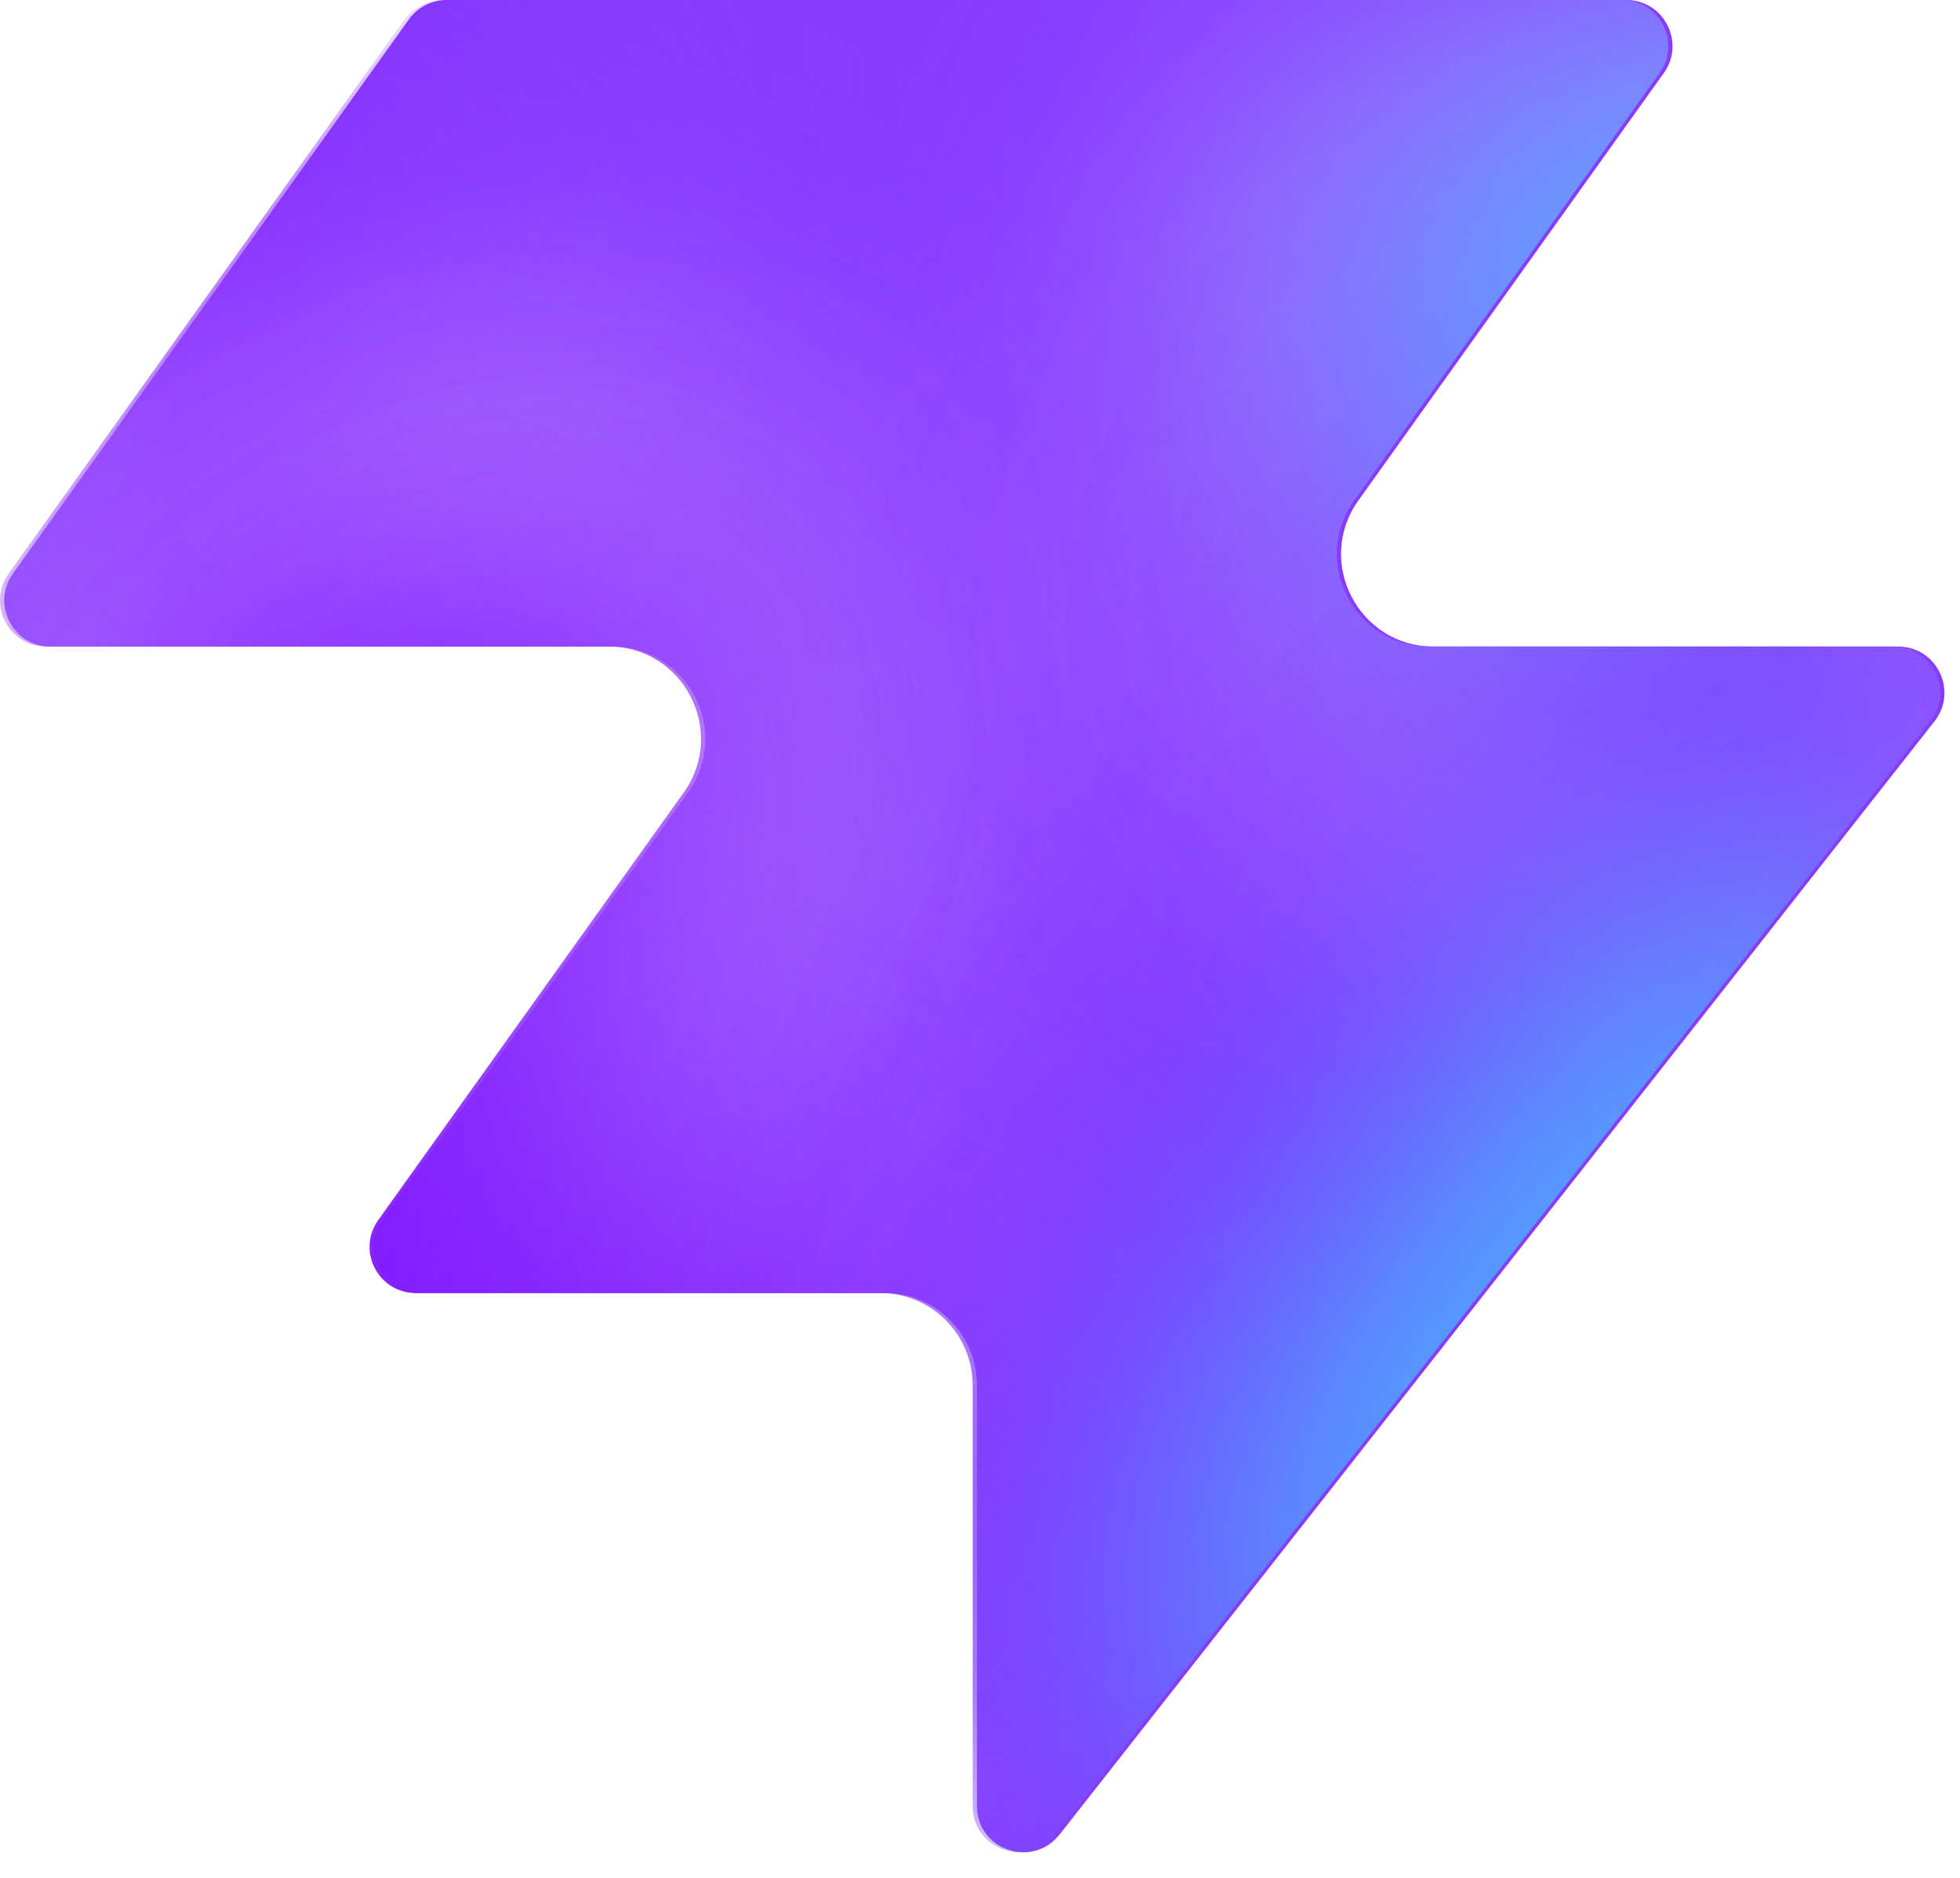
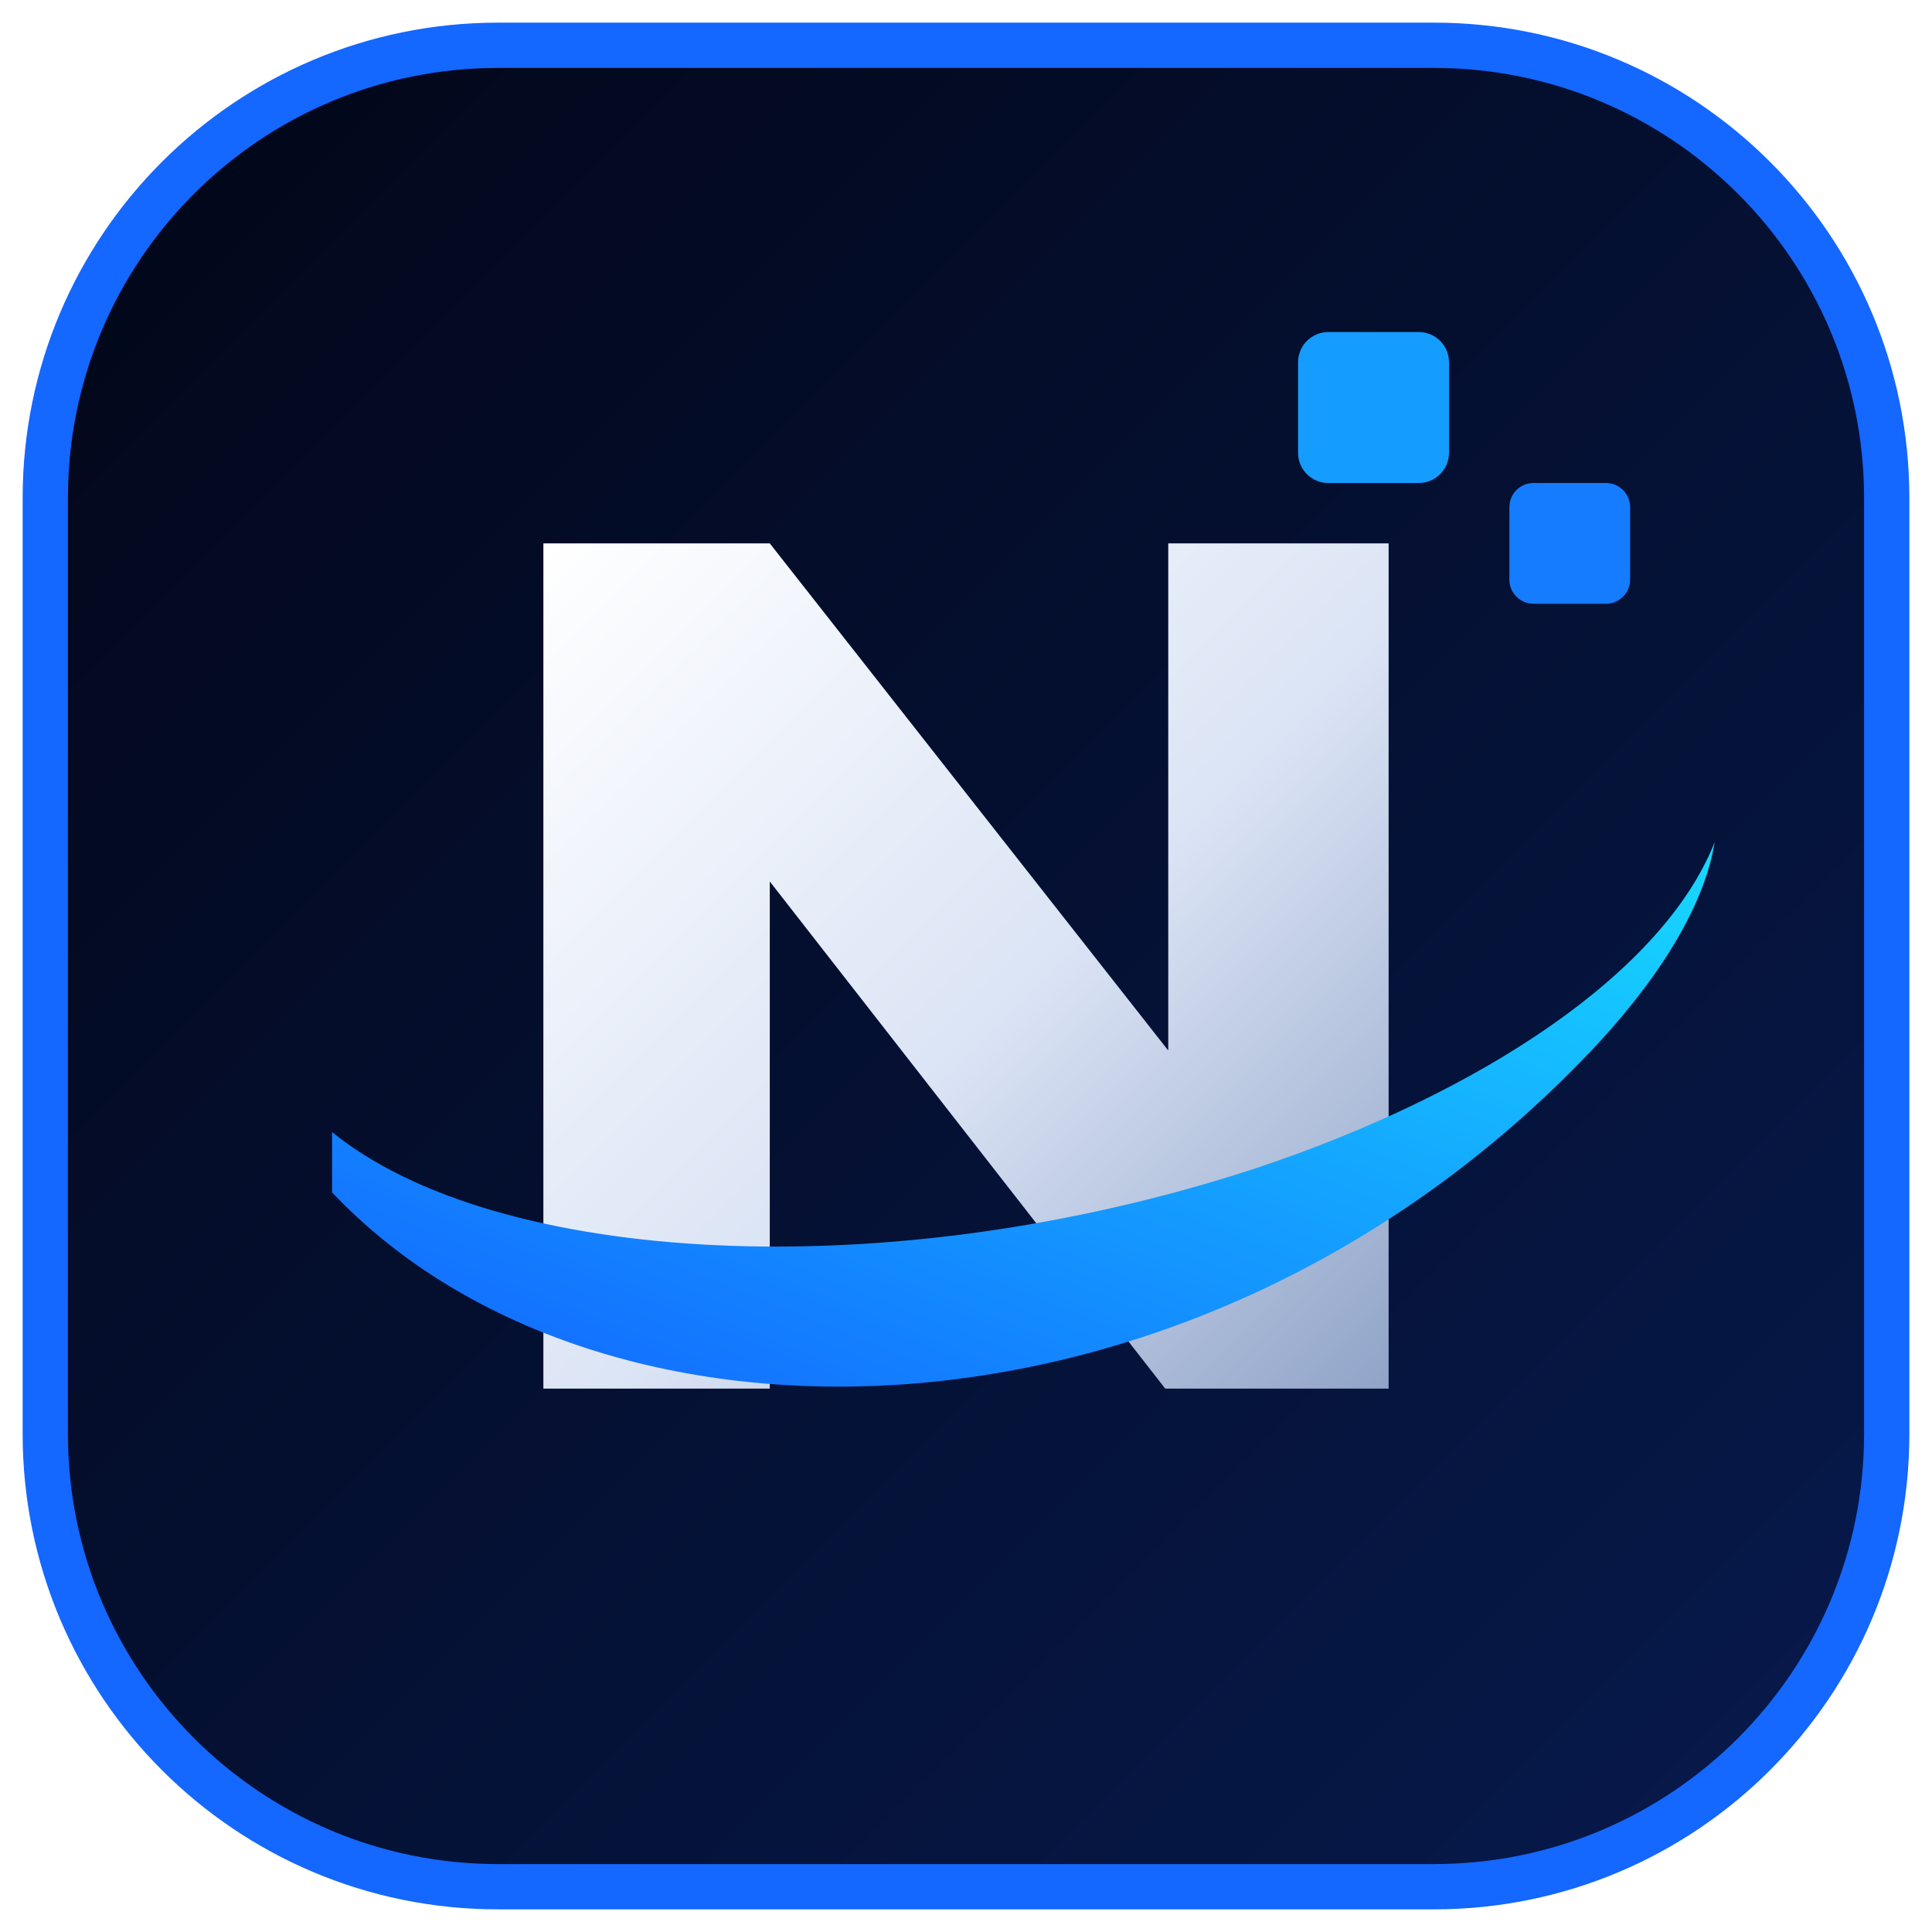
- <svg xmlns="http://www.w3.org/2000/svg" width="48" height="46" fill="none" viewBox="0 0 48 46">
-   <path fill="#863bff" d="M25.946 44.938c-.664.845-2.021.375-2.021-.698V33.937a2.26 2.26 0 0 0-2.262-2.262H10.287c-.92 0-1.456-1.04-.92-1.788l7.48-10.471c1.07-1.497 0-3.578-1.842-3.578H1.237c-.92 0-1.456-1.04-.92-1.788L10.013.474c.214-.297.556-.474.92-.474h28.894c.92 0 1.456 1.04.92 1.788l-7.48 10.471c-1.07 1.498 0 3.579 1.842 3.579h11.377c.943 0 1.473 1.088.89 1.83L25.947 44.94z" style="fill:#863bff;fill:color(display-p3 .525 .23 1);fill-opacity:1" />
-   <mask id="a" width="48" height="46" x="0" y="0" maskUnits="userSpaceOnUse" style="mask-type:alpha">
-     <path fill="#000" d="M25.842 44.938c-.664.844-2.021.375-2.021-.698V33.937a2.26 2.26 0 0 0-2.262-2.262H10.183c-.92 0-1.456-1.04-.92-1.788l7.48-10.471c1.07-1.498 0-3.579-1.842-3.579H1.133c-.92 0-1.456-1.04-.92-1.787L9.91.473c.214-.297.556-.474.92-.474h28.894c.92 0 1.456 1.04.92 1.788l-7.48 10.471c-1.07 1.498 0 3.578 1.842 3.578h11.377c.943 0 1.473 1.088.89 1.832L25.843 44.94z" style="fill:#000;fill-opacity:1" />
-   </mask>
-   <g mask="url(#a)">
-     <g filter="url(#b)">
-       <ellipse cx="5.508" cy="14.704" fill="#ede6ff" rx="5.508" ry="14.704" style="fill:#ede6ff;fill:color(display-p3 .927 .903 1);fill-opacity:1" transform="matrix(.00324 1 1 -.00324 -4.47 31.516)" />
-     </g>
-     <g filter="url(#c)">
-       <ellipse cx="10.399" cy="29.851" fill="#ede6ff" rx="10.399" ry="29.851" style="fill:#ede6ff;fill:color(display-p3 .927 .903 1);fill-opacity:1" transform="matrix(.00324 1 1 -.00324 -39.328 7.883)" />
-     </g>
-     <g filter="url(#d)">
-       <ellipse cx="5.508" cy="30.487" fill="#7e14ff" rx="5.508" ry="30.487" style="fill:#7e14ff;fill:color(display-p3 .492 .077 1);fill-opacity:1" transform="rotate(89.814 -25.913 -14.639)scale(1 -1)" />
-     </g>
-     <g filter="url(#e)">
-       <ellipse cx="5.508" cy="30.599" fill="#7e14ff" rx="5.508" ry="30.599" style="fill:#7e14ff;fill:color(display-p3 .492 .077 1);fill-opacity:1" transform="rotate(89.814 -32.644 -3.334)scale(1 -1)" />
-     </g>
-     <g filter="url(#f)">
-       <ellipse cx="5.508" cy="30.599" fill="#7e14ff" rx="5.508" ry="30.599" style="fill:#7e14ff;fill:color(display-p3 .492 .077 1);fill-opacity:1" transform="matrix(.00324 1 1 -.00324 -34.34 30.47)" />
-     </g>
-     <g filter="url(#g)">
-       <ellipse cx="14.072" cy="22.078" fill="#ede6ff" rx="14.072" ry="22.078" style="fill:#ede6ff;fill:color(display-p3 .927 .903 1);fill-opacity:1" transform="rotate(93.35 24.506 48.493)scale(-1 1)" />
-     </g>
-     <g filter="url(#h)">
-       <ellipse cx="3.47" cy="21.501" fill="#7e14ff" rx="3.47" ry="21.501" style="fill:#7e14ff;fill:color(display-p3 .492 .077 1);fill-opacity:1" transform="rotate(89.009 28.708 47.59)scale(-1 1)" />
-     </g>
-     <g filter="url(#i)">
-       <ellipse cx="3.47" cy="21.501" fill="#7e14ff" rx="3.47" ry="21.501" style="fill:#7e14ff;fill:color(display-p3 .492 .077 1);fill-opacity:1" transform="rotate(89.009 28.708 47.59)scale(-1 1)" />
-     </g>
-     <g filter="url(#j)">
-       <ellipse cx=".387" cy="8.972" fill="#7e14ff" rx="4.407" ry="29.108" style="fill:#7e14ff;fill:color(display-p3 .492 .077 1);fill-opacity:1" transform="rotate(39.51 .387 8.972)" />
-     </g>
-     <g filter="url(#k)">
-       <ellipse cx="47.523" cy="-6.092" fill="#7e14ff" rx="4.407" ry="29.108" style="fill:#7e14ff;fill:color(display-p3 .492 .077 1);fill-opacity:1" transform="rotate(37.892 47.523 -6.092)" />
-     </g>
-     <g filter="url(#l)">
-       <ellipse cx="41.412" cy="6.333" fill="#47bfff" rx="5.971" ry="9.665" style="fill:#47bfff;fill:color(display-p3 .28 .748 1);fill-opacity:1" transform="rotate(37.892 41.412 6.333)" />
-     </g>
-     <g filter="url(#m)">
-       <ellipse cx="-1.879" cy="38.332" fill="#7e14ff" rx="4.407" ry="29.108" style="fill:#7e14ff;fill:color(display-p3 .492 .077 1);fill-opacity:1" transform="rotate(37.892 -1.88 38.332)" />
-     </g>
-     <g filter="url(#n)">
-       <ellipse cx="-1.879" cy="38.332" fill="#7e14ff" rx="4.407" ry="29.108" style="fill:#7e14ff;fill:color(display-p3 .492 .077 1);fill-opacity:1" transform="rotate(37.892 -1.88 38.332)" />
-     </g>
-     <g filter="url(#o)">
-       <ellipse cx="35.651" cy="29.907" fill="#7e14ff" rx="4.407" ry="29.108" style="fill:#7e14ff;fill:color(display-p3 .492 .077 1);fill-opacity:1" transform="rotate(37.892 35.651 29.907)" />
-     </g>
-     <g filter="url(#p)">
-       <ellipse cx="38.418" cy="32.4" fill="#47bfff" rx="5.971" ry="15.297" style="fill:#47bfff;fill:color(display-p3 .28 .748 1);fill-opacity:1" transform="rotate(37.892 38.418 32.4)" />
-     </g>
-   </g>
+ <svg xmlns="http://www.w3.org/2000/svg" viewBox="0 0 64 64" width="64" height="64">
  <defs>
-     <filter id="b" width="60.045" height="41.654" x="-19.77" y="16.149" color-interpolation-filters="sRGB" filterUnits="userSpaceOnUse">
-       <feFlood flood-opacity="0" result="BackgroundImageFix" />
-       <feBlend in="SourceGraphic" in2="BackgroundImageFix" result="shape" />
-       <feGaussianBlur result="effect1_foregroundBlur_2002_17158" stdDeviation="7.659" />
-     </filter>
-     <filter id="c" width="90.34" height="51.437" x="-54.613" y="-7.533" color-interpolation-filters="sRGB" filterUnits="userSpaceOnUse">
-       <feFlood flood-opacity="0" result="BackgroundImageFix" />
-       <feBlend in="SourceGraphic" in2="BackgroundImageFix" result="shape" />
-       <feGaussianBlur result="effect1_foregroundBlur_2002_17158" stdDeviation="7.659" />
-     </filter>
-     <filter id="d" width="79.355" height="29.4" x="-49.64" y="2.03" color-interpolation-filters="sRGB" filterUnits="userSpaceOnUse">
-       <feFlood flood-opacity="0" result="BackgroundImageFix" />
-       <feBlend in="SourceGraphic" in2="BackgroundImageFix" result="shape" />
-       <feGaussianBlur result="effect1_foregroundBlur_2002_17158" stdDeviation="4.596" />
-     </filter>
-     <filter id="e" width="79.579" height="29.4" x="-45.045" y="20.029" color-interpolation-filters="sRGB" filterUnits="userSpaceOnUse">
-       <feFlood flood-opacity="0" result="BackgroundImageFix" />
-       <feBlend in="SourceGraphic" in2="BackgroundImageFix" result="shape" />
-       <feGaussianBlur result="effect1_foregroundBlur_2002_17158" stdDeviation="4.596" />
-     </filter>
-     <filter id="f" width="79.579" height="29.4" x="-43.513" y="21.178" color-interpolation-filters="sRGB" filterUnits="userSpaceOnUse">
-       <feFlood flood-opacity="0" result="BackgroundImageFix" />
-       <feBlend in="SourceGraphic" in2="BackgroundImageFix" result="shape" />
-       <feGaussianBlur result="effect1_foregroundBlur_2002_17158" stdDeviation="4.596" />
-     </filter>
-     <filter id="g" width="74.749" height="58.852" x="15.756" y="-17.901" color-interpolation-filters="sRGB" filterUnits="userSpaceOnUse">
-       <feFlood flood-opacity="0" result="BackgroundImageFix" />
-       <feBlend in="SourceGraphic" in2="BackgroundImageFix" result="shape" />
-       <feGaussianBlur result="effect1_foregroundBlur_2002_17158" stdDeviation="7.659" />
-     </filter>
-     <filter id="h" width="61.377" height="25.362" x="23.548" y="2.284" color-interpolation-filters="sRGB" filterUnits="userSpaceOnUse">
-       <feFlood flood-opacity="0" result="BackgroundImageFix" />
-       <feBlend in="SourceGraphic" in2="BackgroundImageFix" result="shape" />
-       <feGaussianBlur result="effect1_foregroundBlur_2002_17158" stdDeviation="4.596" />
-     </filter>
-     <filter id="i" width="61.377" height="25.362" x="23.548" y="2.284" color-interpolation-filters="sRGB" filterUnits="userSpaceOnUse">
-       <feFlood flood-opacity="0" result="BackgroundImageFix" />
-       <feBlend in="SourceGraphic" in2="BackgroundImageFix" result="shape" />
-       <feGaussianBlur result="effect1_foregroundBlur_2002_17158" stdDeviation="4.596" />
-     </filter>
-     <filter id="j" width="56.045" height="63.649" x="-27.636" y="-22.853" color-interpolation-filters="sRGB" filterUnits="userSpaceOnUse">
-       <feFlood flood-opacity="0" result="BackgroundImageFix" />
-       <feBlend in="SourceGraphic" in2="BackgroundImageFix" result="shape" />
-       <feGaussianBlur result="effect1_foregroundBlur_2002_17158" stdDeviation="4.596" />
-     </filter>
-     <filter id="k" width="54.814" height="64.646" x="20.116" y="-38.415" color-interpolation-filters="sRGB" filterUnits="userSpaceOnUse">
-       <feFlood flood-opacity="0" result="BackgroundImageFix" />
-       <feBlend in="SourceGraphic" in2="BackgroundImageFix" result="shape" />
-       <feGaussianBlur result="effect1_foregroundBlur_2002_17158" stdDeviation="4.596" />
-     </filter>
-     <filter id="l" width="33.541" height="35.313" x="24.641" y="-11.323" color-interpolation-filters="sRGB" filterUnits="userSpaceOnUse">
-       <feFlood flood-opacity="0" result="BackgroundImageFix" />
-       <feBlend in="SourceGraphic" in2="BackgroundImageFix" result="shape" />
-       <feGaussianBlur result="effect1_foregroundBlur_2002_17158" stdDeviation="4.596" />
-     </filter>
-     <filter id="m" width="54.814" height="64.646" x="-29.286" y="6.009" color-interpolation-filters="sRGB" filterUnits="userSpaceOnUse">
-       <feFlood flood-opacity="0" result="BackgroundImageFix" />
-       <feBlend in="SourceGraphic" in2="BackgroundImageFix" result="shape" />
-       <feGaussianBlur result="effect1_foregroundBlur_2002_17158" stdDeviation="4.596" />
-     </filter>
-     <filter id="n" width="54.814" height="64.646" x="-29.286" y="6.009" color-interpolation-filters="sRGB" filterUnits="userSpaceOnUse">
-       <feFlood flood-opacity="0" result="BackgroundImageFix" />
-       <feBlend in="SourceGraphic" in2="BackgroundImageFix" result="shape" />
-       <feGaussianBlur result="effect1_foregroundBlur_2002_17158" stdDeviation="4.596" />
-     </filter>
-     <filter id="o" width="54.814" height="64.646" x="8.244" y="-2.416" color-interpolation-filters="sRGB" filterUnits="userSpaceOnUse">
-       <feFlood flood-opacity="0" result="BackgroundImageFix" />
-       <feBlend in="SourceGraphic" in2="BackgroundImageFix" result="shape" />
-       <feGaussianBlur result="effect1_foregroundBlur_2002_17158" stdDeviation="4.596" />
-     </filter>
-     <filter id="p" width="39.409" height="43.623" x="18.713" y="10.588" color-interpolation-filters="sRGB" filterUnits="userSpaceOnUse">
-       <feFlood flood-opacity="0" result="BackgroundImageFix" />
-       <feBlend in="SourceGraphic" in2="BackgroundImageFix" result="shape" />
-       <feGaussianBlur result="effect1_foregroundBlur_2002_17158" stdDeviation="4.596" />
-     </filter>
+     <linearGradient id="bg" x1="0" y1="0" x2="1" y2="1">
+       <stop offset="0" stop-color="#020617" />
+       <stop offset="1" stop-color="#071a4d" />
+     </linearGradient>
+     <linearGradient id="blue" x1="0" y1="1" x2="1" y2="0">
+       <stop offset="0" stop-color="#1264ff" />
+       <stop offset="1" stop-color="#16d9ff" />
+     </linearGradient>
+     <linearGradient id="silver" x1="0" y1="0" x2="1" y2="1">
+       <stop offset="0" stop-color="#ffffff" />
+       <stop offset="0.55" stop-color="#dbe4f5" />
+       <stop offset="1" stop-color="#91a4c8" />
+     </linearGradient>
  </defs>
+   <rect x="1.5" y="1.5" width="61" height="61" rx="15" fill="url(#bg)" stroke="#1467ff" stroke-width="1.5" />
+   <path d="M18 46V18h7.5l13.2 16.8V18H46v28h-7.4L25.5 29.2V46H18Z" fill="url(#silver)" />
+   <path d="M11 39.5C20 49 40 48.5 53 34.5c2.2-2.4 3.5-4.7 3.8-6.6-1.7 4.3-7.7 8.3-15.2 10.8-12.2 4-25.2 3.2-30.6-1.2Z" fill="url(#blue)" />
+   <rect x="43" y="11" width="5" height="5" rx="1" fill="#149dff" />
+   <rect x="50" y="16" width="4" height="4" rx="0.8" fill="#167cff" />
</svg>
